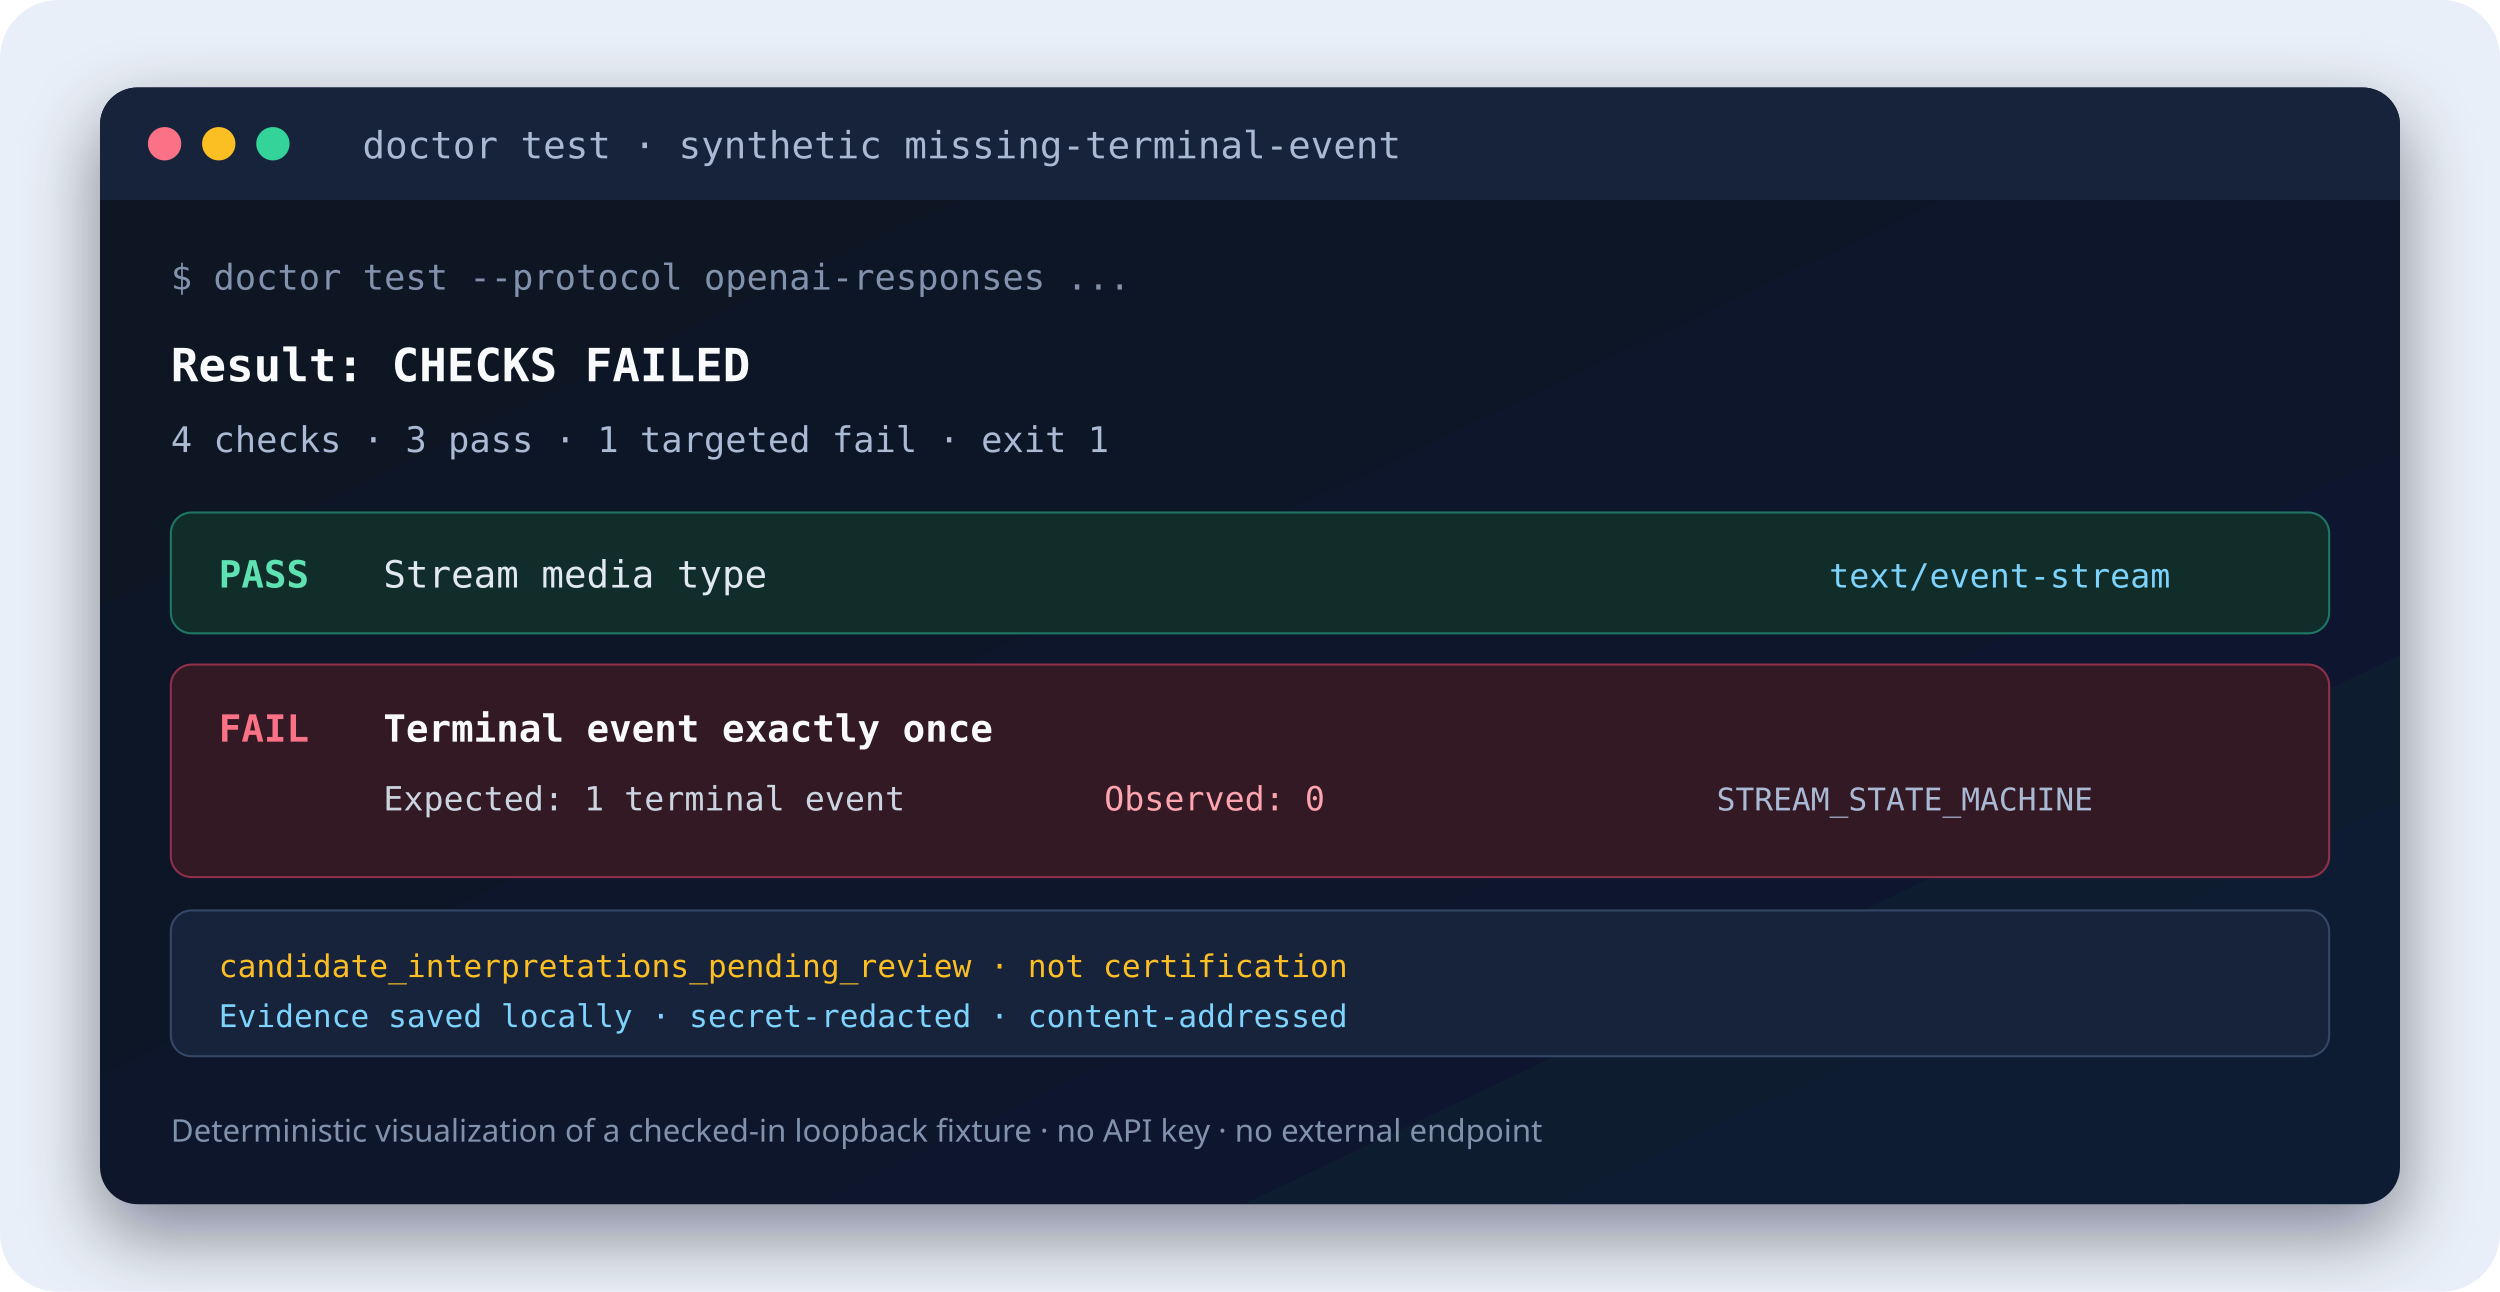
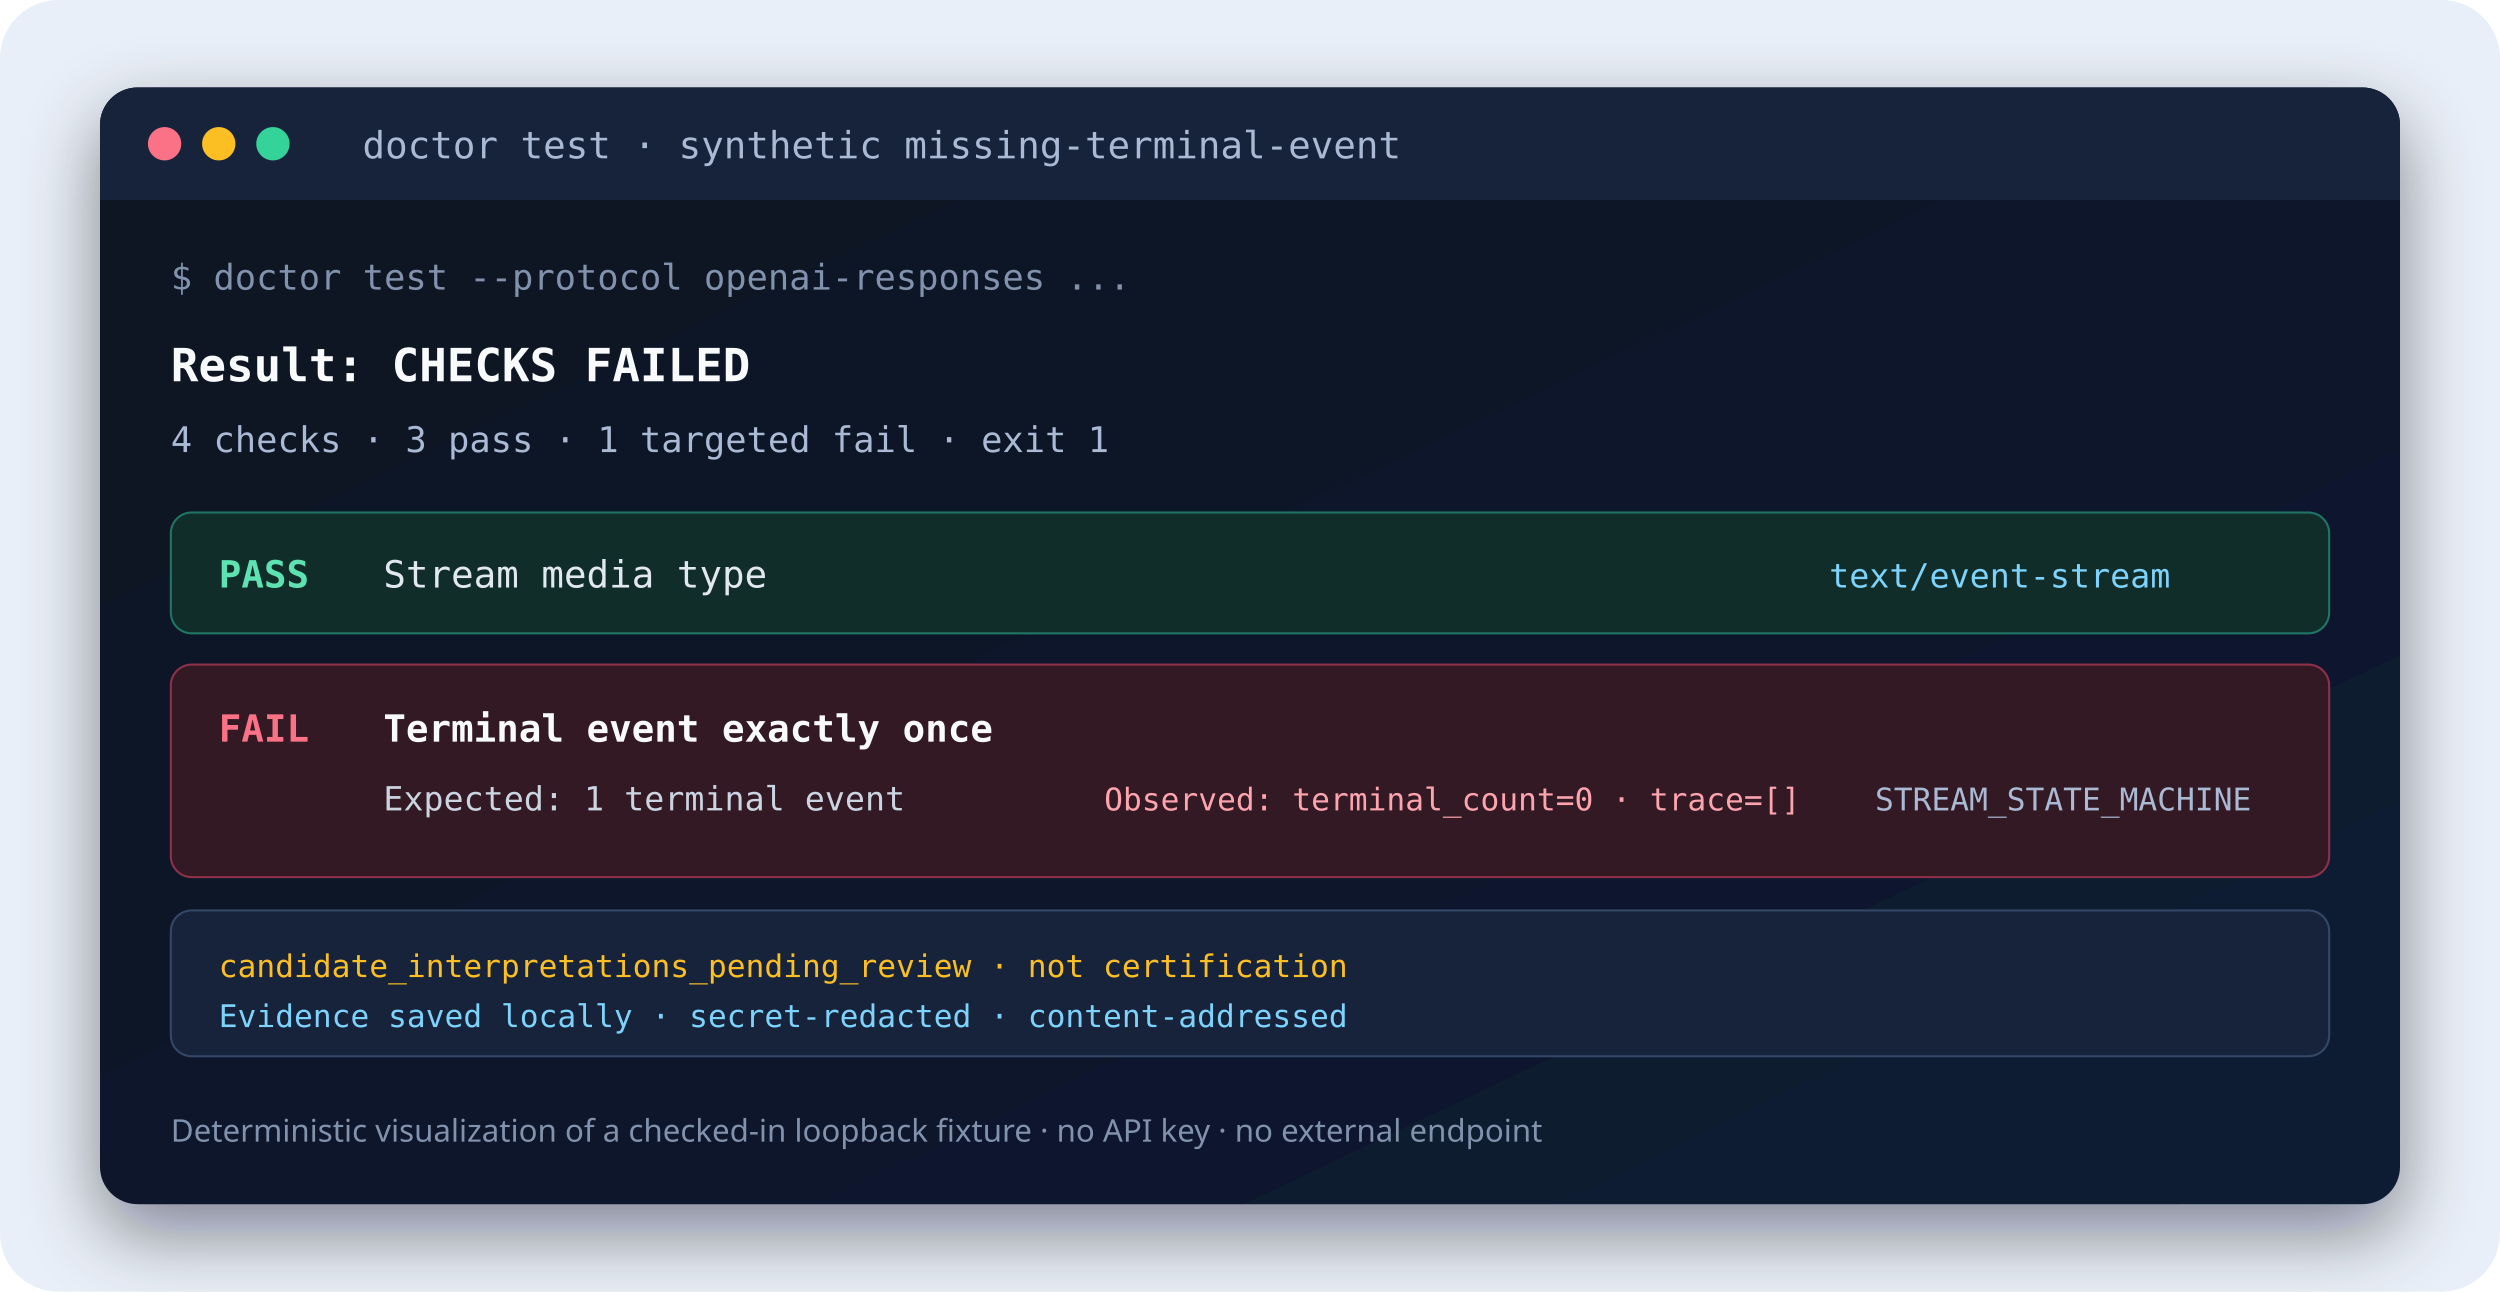
<svg xmlns="http://www.w3.org/2000/svg" width="1200" height="620" viewBox="0 0 1200 620" role="img" aria-labelledby="title desc">
  <defs>
    <linearGradient id="background" x1="0" y1="0" x2="1" y2="1">
      <stop offset="0" stop-color="#0b1220" />
      <stop offset="1" stop-color="#111c33" />
    </linearGradient>
    <filter id="shadow" x="-10%" y="-10%" width="120%" height="130%">
      <feDropShadow dx="0" dy="14" stdDeviation="18" flood-color="#020617" flood-opacity=".45" />
    </filter>
  </defs>
  <rect width="1200" height="620" rx="28" fill="#e9eff8" />
  <rect x="48" y="42" width="1104" height="536" rx="18" fill="url(#background)" filter="url(#shadow)" />
  <rect x="48" y="42" width="1104" height="54" rx="18" fill="#17233b" />
  <rect x="48" y="78" width="1104" height="18" fill="#17233b" />
  <circle cx="79" cy="69" r="8" fill="#fb7185" />
  <circle cx="105" cy="69" r="8" fill="#fbbf24" />
  <circle cx="131" cy="69" r="8" fill="#34d399" />
  <text x="174" y="76" fill="#aab9d4" font-family="ui-monospace, SFMono-Regular, Consolas, monospace" font-size="18">doctor test · synthetic missing-terminal-event</text>
  <text x="82" y="139" fill="#8292ad" font-family="ui-monospace, SFMono-Regular, Consolas, monospace" font-size="17">$ doctor test --protocol openai-responses ...</text>
  <text x="82" y="183" fill="#f8fafc" font-family="ui-monospace, SFMono-Regular, Consolas, monospace" font-size="22" font-weight="700">Result: CHECKS FAILED</text>
  <text x="82" y="217" fill="#aab9d4" font-family="ui-monospace, SFMono-Regular, Consolas, monospace" font-size="17">4 checks · 3 pass · 1 targeted fail · exit 1</text>
  <rect x="82" y="246" width="1036" height="58" rx="10" fill="#102d2a" stroke="#1f7664" />
  <text x="105" y="282" fill="#5ee2b2" font-family="ui-monospace, SFMono-Regular, Consolas, monospace" font-size="18" font-weight="700">PASS</text>
  <text x="184" y="282" fill="#e2e8f0" font-family="ui-monospace, SFMono-Regular, Consolas, monospace" font-size="18">Stream media type</text>
  <text x="878" y="282" fill="#7dd3fc" font-family="ui-monospace, SFMono-Regular, Consolas, monospace" font-size="16">text/event-stream</text>
  <rect x="82" y="319" width="1036" height="102" rx="10" fill="#321923" stroke="#8f304b" />
  <text x="105" y="356" fill="#fb7185" font-family="ui-monospace, SFMono-Regular, Consolas, monospace" font-size="18" font-weight="700">FAIL</text>
  <text x="184" y="356" fill="#f8fafc" font-family="ui-monospace, SFMono-Regular, Consolas, monospace" font-size="18" font-weight="700">Terminal event exactly once</text>
  <text x="184" y="389" fill="#cbd5e1" font-family="ui-monospace, SFMono-Regular, Consolas, monospace" font-size="16">Expected: 1 terminal event</text>
-   <text x="530" y="389" fill="#fda4af" font-family="ui-monospace, SFMono-Regular, Consolas, monospace" font-size="16">Observed: 0</text>
-   <text x="824" y="389" fill="#aab9d4" font-family="ui-monospace, SFMono-Regular, Consolas, monospace" font-size="15">STREAM_STATE_MACHINE</text>
+   <text x="530" y="389" fill="#fda4af" font-family="ui-monospace, SFMono-Regular, Consolas, monospace" font-size="15">Observed: terminal_count=0 · trace=[]</text>
+   <text x="900" y="389" fill="#aab9d4" font-family="ui-monospace, SFMono-Regular, Consolas, monospace" font-size="15">STREAM_STATE_MACHINE</text>
  <rect x="82" y="437" width="1036" height="70" rx="10" fill="#17233b" stroke="#344766" />
  <text x="105" y="469" fill="#fbbf24" font-family="ui-monospace, SFMono-Regular, Consolas, monospace" font-size="15">candidate_interpretations_pending_review · not certification</text>
  <text x="105" y="493" fill="#7dd3fc" font-family="ui-monospace, SFMono-Regular, Consolas, monospace" font-size="15">Evidence saved locally · secret-redacted · content-addressed</text>
  <text x="82" y="548" fill="#8292ad" font-family="system-ui, sans-serif" font-size="15">Deterministic visualization of a checked-in loopback fixture · no API key · no external endpoint</text>
</svg>
